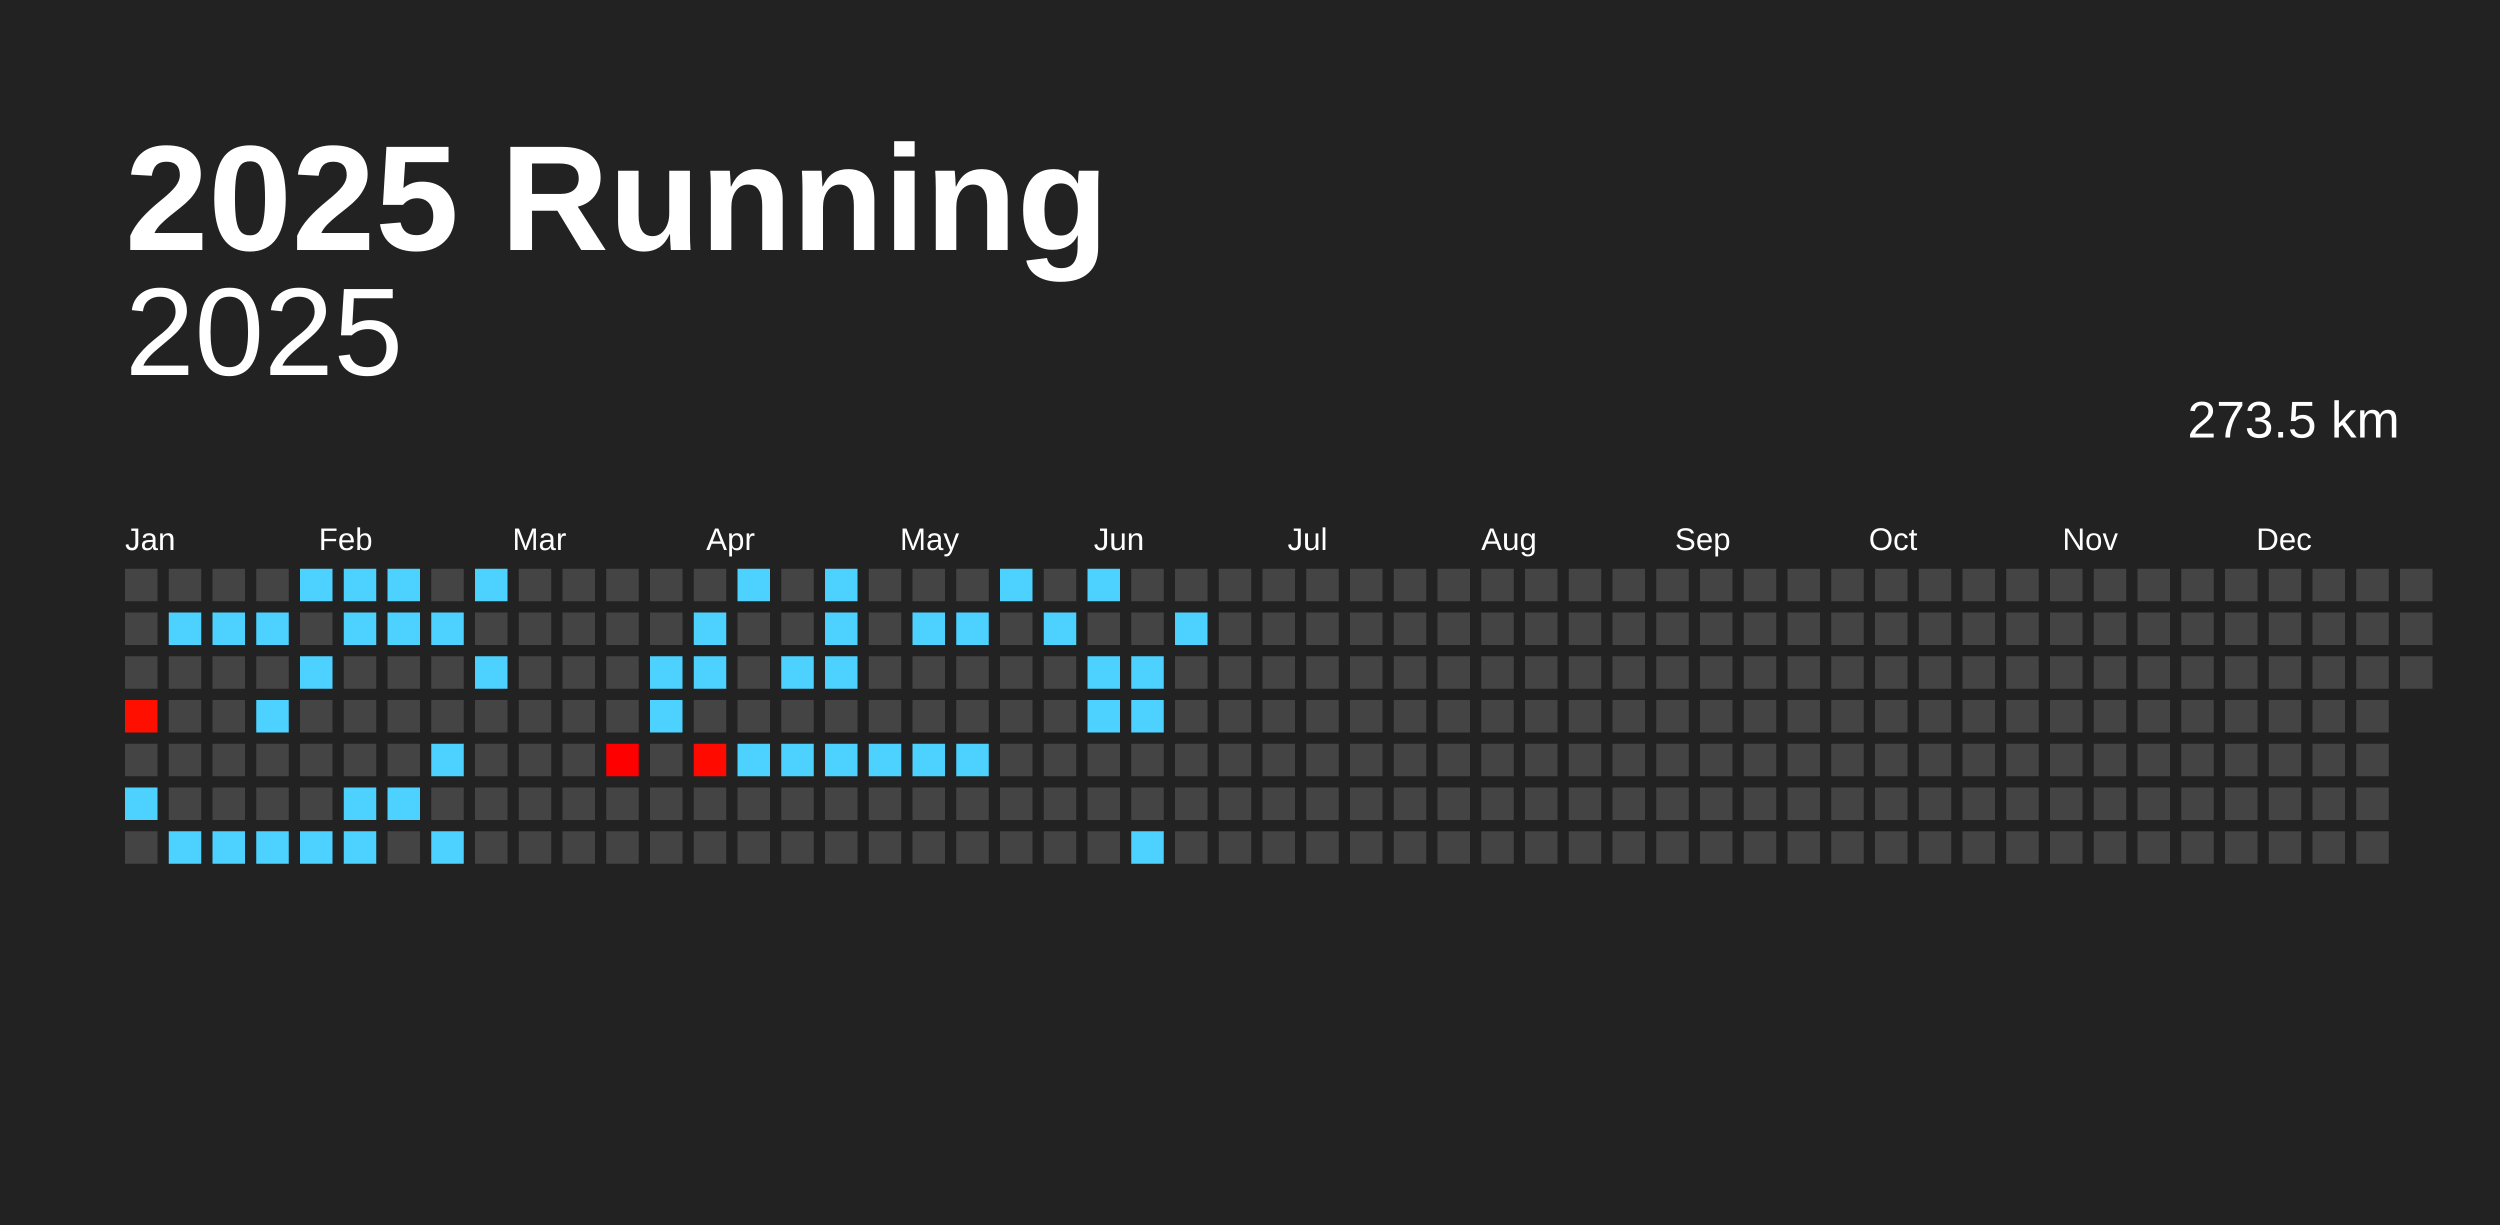
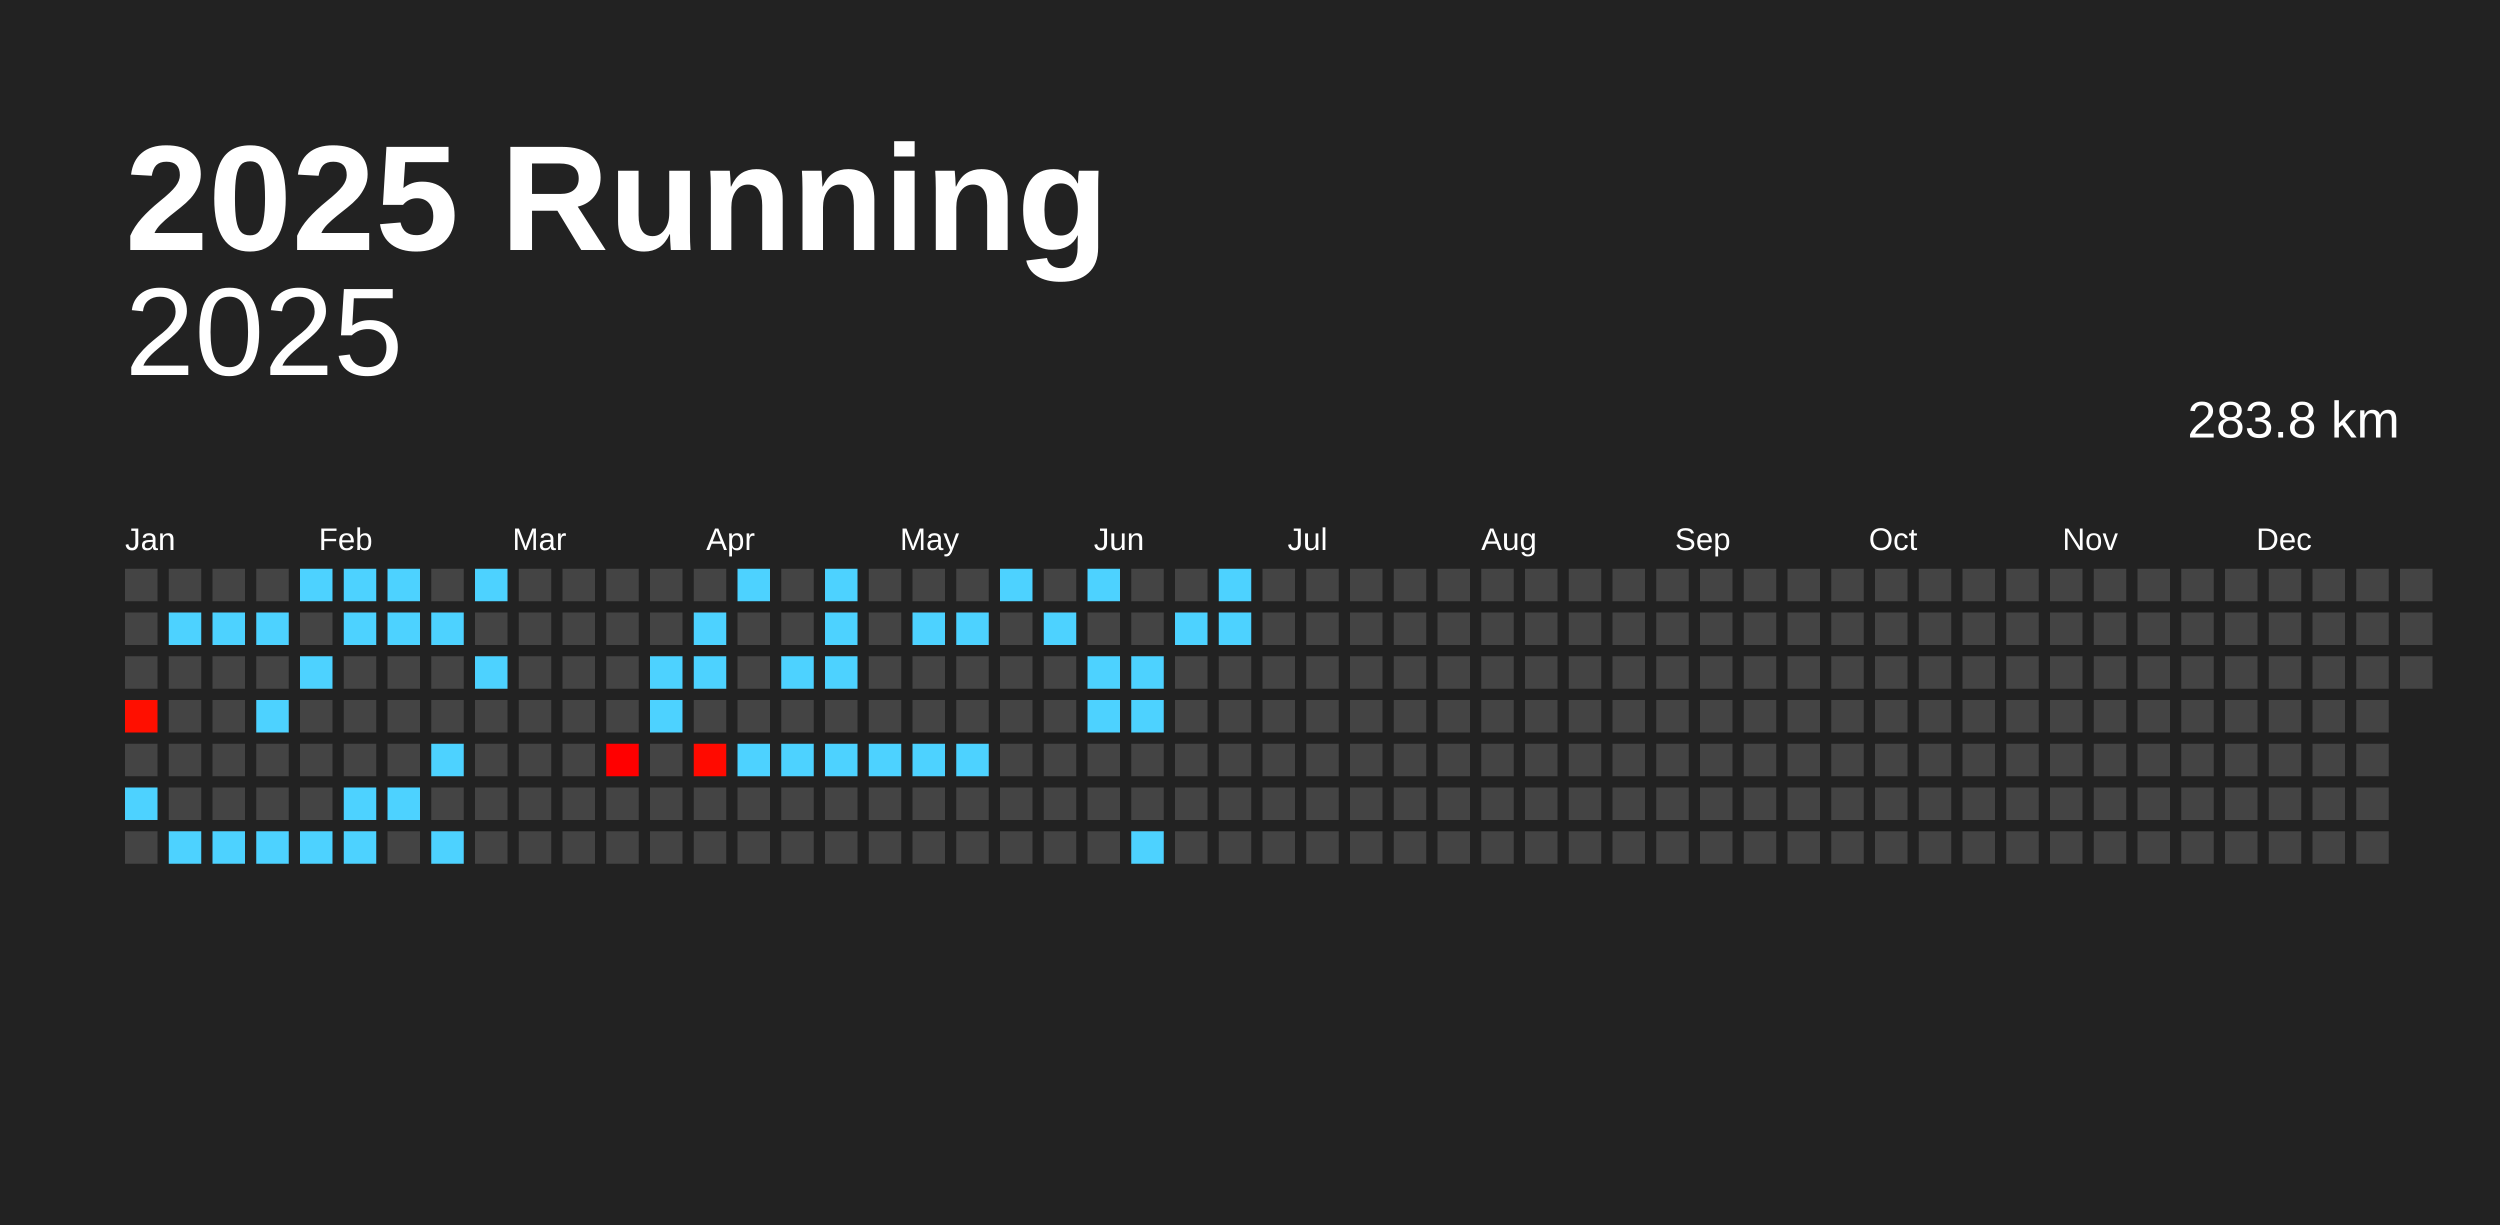
<svg xmlns="http://www.w3.org/2000/svg" baseProfile="full" height="98mm" version="1.1" viewBox="0,0,200,98" width="200mm">
  <defs />
  <rect fill="#222222" height="98" width="200" x="0" y="0" />
  <text fill="#FFFFFF" style="font-size:12px; font-family:Arial; font-weight:bold;" x="10" y="20">2025 Running</text>
  <text alignment-baseline="hanging" fill="#FFFFFF" style="font-size:10.0px; font-family:Arial;" x="10" y="30">2025</text>
-   <text alignment-baseline="hanging" fill="#FFFFFF" style="font-size:4.125px; font-family:Arial;" x="175" y="35">273.5 km</text>
+   <text alignment-baseline="hanging" fill="#FFFFFF" style="font-size:4.125px; font-family:Arial;" x="175" y="35">283.8 km</text>
  <text fill="#FFFFFF" style="font-size:2.5px; font-family:Arial" x="10.0" y="44">Jan</text>
  <text fill="#FFFFFF" style="font-size:2.5px; font-family:Arial" x="25.5" y="44">Feb</text>
  <text fill="#FFFFFF" style="font-size:2.5px; font-family:Arial" x="41.0" y="44">Mar</text>
  <text fill="#FFFFFF" style="font-size:2.5px; font-family:Arial" x="56.5" y="44">Apr</text>
  <text fill="#FFFFFF" style="font-size:2.5px; font-family:Arial" x="72.0" y="44">May</text>
  <text fill="#FFFFFF" style="font-size:2.5px; font-family:Arial" x="87.5" y="44">Jun</text>
  <text fill="#FFFFFF" style="font-size:2.5px; font-family:Arial" x="103.0" y="44">Jul</text>
  <text fill="#FFFFFF" style="font-size:2.5px; font-family:Arial" x="118.5" y="44">Aug</text>
  <text fill="#FFFFFF" style="font-size:2.5px; font-family:Arial" x="134.0" y="44">Sep</text>
  <text fill="#FFFFFF" style="font-size:2.5px; font-family:Arial" x="149.5" y="44">Oct</text>
  <text fill="#FFFFFF" style="font-size:2.5px; font-family:Arial" x="165.0" y="44">Nov</text>
  <text fill="#FFFFFF" style="font-size:2.5px; font-family:Arial" x="180.5" y="44">Dec</text>
  <rect fill="#444444" height="2.6" width="2.6" x="10.0" y="45.5" />
  <rect fill="#444444" height="2.6" width="2.6" x="10.0" y="49.0" />
  <rect fill="#444444" height="2.6" width="2.6" x="10.0" y="52.5" />
  <rect fill="#ff0f00" height="2.6" width="2.6" x="10.0" y="56.0" />
  <rect fill="#444444" height="2.6" width="2.6" x="10.0" y="59.5" />
  <rect fill="#4dd2ff" height="2.6" width="2.6" x="10.0" y="63.0" />
  <rect fill="#444444" height="2.6" width="2.6" x="10.0" y="66.5" />
  <rect fill="#444444" height="2.6" width="2.6" x="13.5" y="45.5" />
  <rect fill="#4dd2ff" height="2.6" width="2.6" x="13.5" y="49.0" />
  <rect fill="#444444" height="2.6" width="2.6" x="13.5" y="52.5" />
  <rect fill="#444444" height="2.6" width="2.6" x="13.5" y="56.0" />
  <rect fill="#444444" height="2.6" width="2.6" x="13.5" y="59.5" />
  <rect fill="#444444" height="2.6" width="2.6" x="13.5" y="63.0" />
  <rect fill="#4dd2ff" height="2.6" width="2.6" x="13.5" y="66.5" />
  <rect fill="#444444" height="2.6" width="2.6" x="17.0" y="45.5" />
  <rect fill="#4dd2ff" height="2.6" width="2.6" x="17.0" y="49.0" />
  <rect fill="#444444" height="2.6" width="2.6" x="17.0" y="52.5" />
  <rect fill="#444444" height="2.6" width="2.6" x="17.0" y="56.0" />
  <rect fill="#444444" height="2.6" width="2.6" x="17.0" y="59.5" />
  <rect fill="#444444" height="2.6" width="2.6" x="17.0" y="63.0" />
  <rect fill="#4dd2ff" height="2.6" width="2.6" x="17.0" y="66.5" />
  <rect fill="#444444" height="2.6" width="2.6" x="20.5" y="45.5" />
  <rect fill="#4dd2ff" height="2.6" width="2.6" x="20.5" y="49.0" />
  <rect fill="#444444" height="2.6" width="2.6" x="20.5" y="52.5" />
  <rect fill="#4dd2ff" height="2.6" width="2.6" x="20.5" y="56.0" />
  <rect fill="#444444" height="2.6" width="2.6" x="20.5" y="59.5" />
  <rect fill="#444444" height="2.6" width="2.6" x="20.5" y="63.0" />
  <rect fill="#4dd2ff" height="2.6" width="2.6" x="20.5" y="66.5" />
  <rect fill="#4dd2ff" height="2.6" width="2.6" x="24.0" y="45.5" />
  <rect fill="#444444" height="2.6" width="2.6" x="24.0" y="49.0" />
  <rect fill="#4dd2ff" height="2.6" width="2.6" x="24.0" y="52.5" />
  <rect fill="#444444" height="2.6" width="2.6" x="24.0" y="56.0" />
  <rect fill="#444444" height="2.6" width="2.6" x="24.0" y="59.5" />
  <rect fill="#444444" height="2.6" width="2.6" x="24.0" y="63.0" />
  <rect fill="#4dd2ff" height="2.6" width="2.6" x="24.0" y="66.5" />
  <rect fill="#4dd2ff" height="2.6" width="2.6" x="27.5" y="45.5" />
  <rect fill="#4dd2ff" height="2.6" width="2.6" x="27.5" y="49.0" />
  <rect fill="#444444" height="2.6" width="2.6" x="27.5" y="52.5" />
  <rect fill="#444444" height="2.6" width="2.6" x="27.5" y="56.0" />
  <rect fill="#444444" height="2.6" width="2.6" x="27.5" y="59.5" />
  <rect fill="#4dd2ff" height="2.6" width="2.6" x="27.5" y="63.0" />
  <rect fill="#4dd2ff" height="2.6" width="2.6" x="27.5" y="66.5" />
  <rect fill="#4dd2ff" height="2.6" width="2.6" x="31.0" y="45.5" />
  <rect fill="#4dd2ff" height="2.6" width="2.6" x="31.0" y="49.0" />
  <rect fill="#444444" height="2.6" width="2.6" x="31.0" y="52.5" />
  <rect fill="#444444" height="2.6" width="2.6" x="31.0" y="56.0" />
  <rect fill="#444444" height="2.6" width="2.6" x="31.0" y="59.5" />
  <rect fill="#4dd2ff" height="2.6" width="2.6" x="31.0" y="63.0" />
  <rect fill="#444444" height="2.6" width="2.6" x="31.0" y="66.5" />
  <rect fill="#444444" height="2.6" width="2.6" x="34.5" y="45.5" />
  <rect fill="#4dd2ff" height="2.6" width="2.6" x="34.5" y="49.0" />
  <rect fill="#444444" height="2.6" width="2.6" x="34.5" y="52.5" />
  <rect fill="#444444" height="2.6" width="2.6" x="34.5" y="56.0" />
  <rect fill="#4dd2ff" height="2.6" width="2.6" x="34.5" y="59.5" />
  <rect fill="#444444" height="2.6" width="2.6" x="34.5" y="63.0" />
  <rect fill="#4dd2ff" height="2.6" width="2.6" x="34.5" y="66.5" />
  <rect fill="#4dd2ff" height="2.6" width="2.6" x="38.0" y="45.5" />
  <rect fill="#444444" height="2.6" width="2.6" x="38.0" y="49.0" />
  <rect fill="#4dd2ff" height="2.6" width="2.6" x="38.0" y="52.5" />
  <rect fill="#444444" height="2.6" width="2.6" x="38.0" y="56.0" />
  <rect fill="#444444" height="2.6" width="2.6" x="38.0" y="59.5" />
  <rect fill="#444444" height="2.6" width="2.6" x="38.0" y="63.0" />
  <rect fill="#444444" height="2.6" width="2.6" x="38.0" y="66.5" />
  <rect fill="#444444" height="2.6" width="2.6" x="41.5" y="45.5" />
  <rect fill="#444444" height="2.6" width="2.6" x="41.5" y="49.0" />
  <rect fill="#444444" height="2.6" width="2.6" x="41.5" y="52.5" />
  <rect fill="#444444" height="2.6" width="2.6" x="41.5" y="56.0" />
  <rect fill="#444444" height="2.6" width="2.6" x="41.5" y="59.5" />
  <rect fill="#444444" height="2.6" width="2.6" x="41.5" y="63.0" />
  <rect fill="#444444" height="2.6" width="2.6" x="41.5" y="66.5" />
  <rect fill="#444444" height="2.6" width="2.6" x="45.0" y="45.5" />
  <rect fill="#444444" height="2.6" width="2.6" x="45.0" y="49.0" />
  <rect fill="#444444" height="2.6" width="2.6" x="45.0" y="52.5" />
  <rect fill="#444444" height="2.6" width="2.6" x="45.0" y="56.0" />
  <rect fill="#444444" height="2.6" width="2.6" x="45.0" y="59.5" />
  <rect fill="#444444" height="2.6" width="2.6" x="45.0" y="63.0" />
  <rect fill="#444444" height="2.6" width="2.6" x="45.0" y="66.5" />
  <rect fill="#444444" height="2.6" width="2.6" x="48.5" y="45.5" />
  <rect fill="#444444" height="2.6" width="2.6" x="48.5" y="49.0" />
  <rect fill="#444444" height="2.6" width="2.6" x="48.5" y="52.5" />
  <rect fill="#444444" height="2.6" width="2.6" x="48.5" y="56.0" />
  <rect fill="#ff0000" height="2.6" width="2.6" x="48.5" y="59.5" />
  <rect fill="#444444" height="2.6" width="2.6" x="48.5" y="63.0" />
  <rect fill="#444444" height="2.6" width="2.6" x="48.5" y="66.5" />
  <rect fill="#444444" height="2.6" width="2.6" x="52.0" y="45.5" />
  <rect fill="#444444" height="2.6" width="2.6" x="52.0" y="49.0" />
  <rect fill="#4dd2ff" height="2.6" width="2.6" x="52.0" y="52.5" />
  <rect fill="#4dd2ff" height="2.6" width="2.6" x="52.0" y="56.0" />
  <rect fill="#444444" height="2.6" width="2.6" x="52.0" y="59.5" />
  <rect fill="#444444" height="2.6" width="2.6" x="52.0" y="63.0" />
  <rect fill="#444444" height="2.6" width="2.6" x="52.0" y="66.5" />
  <rect fill="#444444" height="2.6" width="2.6" x="55.5" y="45.5" />
  <rect fill="#4dd2ff" height="2.6" width="2.6" x="55.5" y="49.0" />
  <rect fill="#4dd2ff" height="2.6" width="2.6" x="55.5" y="52.5" />
  <rect fill="#444444" height="2.6" width="2.6" x="55.5" y="56.0" />
  <rect fill="#ff0a00" height="2.6" width="2.6" x="55.5" y="59.5" />
  <rect fill="#444444" height="2.6" width="2.6" x="55.5" y="63.0" />
  <rect fill="#444444" height="2.6" width="2.6" x="55.5" y="66.5" />
  <rect fill="#4dd2ff" height="2.6" width="2.6" x="59.0" y="45.5" />
  <rect fill="#444444" height="2.6" width="2.6" x="59.0" y="49.0" />
  <rect fill="#444444" height="2.6" width="2.6" x="59.0" y="52.5" />
  <rect fill="#444444" height="2.6" width="2.6" x="59.0" y="56.0" />
  <rect fill="#4dd2ff" height="2.6" width="2.6" x="59.0" y="59.5" />
  <rect fill="#444444" height="2.6" width="2.6" x="59.0" y="63.0" />
  <rect fill="#444444" height="2.6" width="2.6" x="59.0" y="66.5" />
  <rect fill="#444444" height="2.6" width="2.6" x="62.5" y="45.5" />
  <rect fill="#444444" height="2.6" width="2.6" x="62.5" y="49.0" />
  <rect fill="#4dd2ff" height="2.6" width="2.6" x="62.5" y="52.5" />
  <rect fill="#444444" height="2.6" width="2.6" x="62.5" y="56.0" />
  <rect fill="#4dd2ff" height="2.6" width="2.6" x="62.5" y="59.5" />
  <rect fill="#444444" height="2.6" width="2.6" x="62.5" y="63.0" />
  <rect fill="#444444" height="2.6" width="2.6" x="62.5" y="66.5" />
  <rect fill="#4dd2ff" height="2.6" width="2.6" x="66.0" y="45.5" />
  <rect fill="#4dd2ff" height="2.6" width="2.6" x="66.0" y="49.0" />
  <rect fill="#4dd2ff" height="2.6" width="2.6" x="66.0" y="52.5" />
  <rect fill="#444444" height="2.6" width="2.6" x="66.0" y="56.0" />
  <rect fill="#4dd2ff" height="2.6" width="2.6" x="66.0" y="59.5" />
  <rect fill="#444444" height="2.6" width="2.6" x="66.0" y="63.0" />
  <rect fill="#444444" height="2.6" width="2.6" x="66.0" y="66.5" />
  <rect fill="#444444" height="2.6" width="2.6" x="69.5" y="45.5" />
  <rect fill="#444444" height="2.6" width="2.6" x="69.5" y="49.0" />
  <rect fill="#444444" height="2.6" width="2.6" x="69.5" y="52.5" />
  <rect fill="#444444" height="2.6" width="2.6" x="69.5" y="56.0" />
  <rect fill="#4dd2ff" height="2.6" width="2.6" x="69.5" y="59.5" />
  <rect fill="#444444" height="2.6" width="2.6" x="69.5" y="63.0" />
  <rect fill="#444444" height="2.6" width="2.6" x="69.5" y="66.5" />
  <rect fill="#444444" height="2.6" width="2.6" x="73.0" y="45.5" />
  <rect fill="#4dd2ff" height="2.6" width="2.6" x="73.0" y="49.0" />
  <rect fill="#444444" height="2.6" width="2.6" x="73.0" y="52.5" />
  <rect fill="#444444" height="2.6" width="2.6" x="73.0" y="56.0" />
  <rect fill="#4dd2ff" height="2.6" width="2.6" x="73.0" y="59.5" />
  <rect fill="#444444" height="2.6" width="2.6" x="73.0" y="63.0" />
  <rect fill="#444444" height="2.6" width="2.6" x="73.0" y="66.5" />
  <rect fill="#444444" height="2.6" width="2.6" x="76.5" y="45.5" />
  <rect fill="#4dd2ff" height="2.6" width="2.6" x="76.5" y="49.0" />
  <rect fill="#444444" height="2.6" width="2.6" x="76.5" y="52.5" />
  <rect fill="#444444" height="2.6" width="2.6" x="76.5" y="56.0" />
  <rect fill="#4dd2ff" height="2.6" width="2.6" x="76.5" y="59.5" />
  <rect fill="#444444" height="2.6" width="2.6" x="76.5" y="63.0" />
  <rect fill="#444444" height="2.6" width="2.6" x="76.5" y="66.5" />
  <rect fill="#4dd2ff" height="2.6" width="2.6" x="80.0" y="45.5" />
  <rect fill="#444444" height="2.6" width="2.6" x="80.0" y="49.0" />
  <rect fill="#444444" height="2.6" width="2.6" x="80.0" y="52.5" />
  <rect fill="#444444" height="2.6" width="2.6" x="80.0" y="56.0" />
  <rect fill="#444444" height="2.6" width="2.6" x="80.0" y="59.5" />
  <rect fill="#444444" height="2.6" width="2.6" x="80.0" y="63.0" />
  <rect fill="#444444" height="2.6" width="2.6" x="80.0" y="66.5" />
  <rect fill="#444444" height="2.6" width="2.6" x="83.5" y="45.5" />
  <rect fill="#4dd2ff" height="2.6" width="2.6" x="83.5" y="49.0" />
  <rect fill="#444444" height="2.6" width="2.6" x="83.5" y="52.5" />
  <rect fill="#444444" height="2.6" width="2.6" x="83.5" y="56.0" />
  <rect fill="#444444" height="2.6" width="2.6" x="83.5" y="59.5" />
  <rect fill="#444444" height="2.6" width="2.6" x="83.5" y="63.0" />
  <rect fill="#444444" height="2.6" width="2.6" x="83.5" y="66.5" />
  <rect fill="#4dd2ff" height="2.6" width="2.6" x="87.0" y="45.5" />
  <rect fill="#444444" height="2.6" width="2.6" x="87.0" y="49.0" />
  <rect fill="#4dd2ff" height="2.6" width="2.6" x="87.0" y="52.5" />
  <rect fill="#4dd2ff" height="2.6" width="2.6" x="87.0" y="56.0" />
  <rect fill="#444444" height="2.6" width="2.6" x="87.0" y="59.5" />
  <rect fill="#444444" height="2.6" width="2.6" x="87.0" y="63.0" />
  <rect fill="#444444" height="2.6" width="2.6" x="87.0" y="66.5" />
  <rect fill="#444444" height="2.6" width="2.6" x="90.5" y="45.5" />
  <rect fill="#444444" height="2.6" width="2.6" x="90.5" y="49.0" />
  <rect fill="#4dd2ff" height="2.6" width="2.6" x="90.5" y="52.5" />
  <rect fill="#4dd2ff" height="2.6" width="2.6" x="90.5" y="56.0" />
  <rect fill="#444444" height="2.6" width="2.6" x="90.5" y="59.5" />
  <rect fill="#444444" height="2.6" width="2.6" x="90.5" y="63.0" />
  <rect fill="#4dd2ff" height="2.6" width="2.6" x="90.5" y="66.5" />
  <rect fill="#444444" height="2.6" width="2.6" x="94.0" y="45.5" />
  <rect fill="#4dd2ff" height="2.6" width="2.6" x="94.0" y="49.0" />
  <rect fill="#444444" height="2.6" width="2.6" x="94.0" y="52.5" />
  <rect fill="#444444" height="2.6" width="2.6" x="94.0" y="56.0" />
  <rect fill="#444444" height="2.6" width="2.6" x="94.0" y="59.5" />
  <rect fill="#444444" height="2.6" width="2.6" x="94.0" y="63.0" />
  <rect fill="#444444" height="2.6" width="2.6" x="94.0" y="66.5" />
-   <rect fill="#444444" height="2.6" width="2.6" x="97.5" y="45.5" />
-   <rect fill="#444444" height="2.6" width="2.6" x="97.5" y="49.0" />
+   <rect fill="#4dd2ff" height="2.6" width="2.6" x="97.5" y="45.5" />
+   <rect fill="#4dd2ff" height="2.6" width="2.6" x="97.5" y="49.0" />
  <rect fill="#444444" height="2.6" width="2.6" x="97.5" y="52.5" />
  <rect fill="#444444" height="2.6" width="2.6" x="97.5" y="56.0" />
  <rect fill="#444444" height="2.6" width="2.6" x="97.5" y="59.5" />
  <rect fill="#444444" height="2.6" width="2.6" x="97.5" y="63.0" />
  <rect fill="#444444" height="2.6" width="2.6" x="97.5" y="66.5" />
  <rect fill="#444444" height="2.6" width="2.6" x="101.0" y="45.5" />
  <rect fill="#444444" height="2.6" width="2.6" x="101.0" y="49.0" />
  <rect fill="#444444" height="2.6" width="2.6" x="101.0" y="52.5" />
  <rect fill="#444444" height="2.6" width="2.6" x="101.0" y="56.0" />
  <rect fill="#444444" height="2.6" width="2.6" x="101.0" y="59.5" />
  <rect fill="#444444" height="2.6" width="2.6" x="101.0" y="63.0" />
  <rect fill="#444444" height="2.6" width="2.6" x="101.0" y="66.5" />
  <rect fill="#444444" height="2.6" width="2.6" x="104.5" y="45.5" />
  <rect fill="#444444" height="2.6" width="2.6" x="104.5" y="49.0" />
  <rect fill="#444444" height="2.6" width="2.6" x="104.5" y="52.5" />
  <rect fill="#444444" height="2.6" width="2.6" x="104.5" y="56.0" />
  <rect fill="#444444" height="2.6" width="2.6" x="104.5" y="59.5" />
  <rect fill="#444444" height="2.6" width="2.6" x="104.5" y="63.0" />
  <rect fill="#444444" height="2.6" width="2.6" x="104.5" y="66.5" />
  <rect fill="#444444" height="2.6" width="2.6" x="108.0" y="45.5" />
  <rect fill="#444444" height="2.6" width="2.6" x="108.0" y="49.0" />
  <rect fill="#444444" height="2.6" width="2.6" x="108.0" y="52.5" />
  <rect fill="#444444" height="2.6" width="2.6" x="108.0" y="56.0" />
  <rect fill="#444444" height="2.6" width="2.6" x="108.0" y="59.5" />
  <rect fill="#444444" height="2.6" width="2.6" x="108.0" y="63.0" />
  <rect fill="#444444" height="2.6" width="2.6" x="108.0" y="66.5" />
  <rect fill="#444444" height="2.6" width="2.6" x="111.5" y="45.5" />
  <rect fill="#444444" height="2.6" width="2.6" x="111.5" y="49.0" />
  <rect fill="#444444" height="2.6" width="2.6" x="111.5" y="52.5" />
  <rect fill="#444444" height="2.6" width="2.6" x="111.5" y="56.0" />
  <rect fill="#444444" height="2.6" width="2.6" x="111.5" y="59.5" />
  <rect fill="#444444" height="2.6" width="2.6" x="111.5" y="63.0" />
  <rect fill="#444444" height="2.6" width="2.6" x="111.5" y="66.5" />
  <rect fill="#444444" height="2.6" width="2.6" x="115.0" y="45.5" />
  <rect fill="#444444" height="2.6" width="2.6" x="115.0" y="49.0" />
  <rect fill="#444444" height="2.6" width="2.6" x="115.0" y="52.5" />
  <rect fill="#444444" height="2.6" width="2.6" x="115.0" y="56.0" />
  <rect fill="#444444" height="2.6" width="2.6" x="115.0" y="59.5" />
  <rect fill="#444444" height="2.6" width="2.6" x="115.0" y="63.0" />
  <rect fill="#444444" height="2.6" width="2.6" x="115.0" y="66.5" />
  <rect fill="#444444" height="2.6" width="2.6" x="118.5" y="45.5" />
  <rect fill="#444444" height="2.6" width="2.6" x="118.5" y="49.0" />
  <rect fill="#444444" height="2.6" width="2.6" x="118.5" y="52.5" />
  <rect fill="#444444" height="2.6" width="2.6" x="118.5" y="56.0" />
  <rect fill="#444444" height="2.6" width="2.6" x="118.5" y="59.5" />
  <rect fill="#444444" height="2.6" width="2.6" x="118.5" y="63.0" />
  <rect fill="#444444" height="2.6" width="2.6" x="118.5" y="66.5" />
  <rect fill="#444444" height="2.6" width="2.6" x="122.0" y="45.5" />
  <rect fill="#444444" height="2.6" width="2.6" x="122.0" y="49.0" />
  <rect fill="#444444" height="2.6" width="2.6" x="122.0" y="52.5" />
  <rect fill="#444444" height="2.6" width="2.6" x="122.0" y="56.0" />
  <rect fill="#444444" height="2.6" width="2.6" x="122.0" y="59.5" />
  <rect fill="#444444" height="2.6" width="2.6" x="122.0" y="63.0" />
  <rect fill="#444444" height="2.6" width="2.6" x="122.0" y="66.5" />
  <rect fill="#444444" height="2.6" width="2.6" x="125.5" y="45.5" />
  <rect fill="#444444" height="2.6" width="2.6" x="125.5" y="49.0" />
  <rect fill="#444444" height="2.6" width="2.6" x="125.5" y="52.5" />
  <rect fill="#444444" height="2.6" width="2.6" x="125.5" y="56.0" />
  <rect fill="#444444" height="2.6" width="2.6" x="125.5" y="59.5" />
  <rect fill="#444444" height="2.6" width="2.6" x="125.5" y="63.0" />
  <rect fill="#444444" height="2.6" width="2.6" x="125.5" y="66.5" />
  <rect fill="#444444" height="2.6" width="2.6" x="129.0" y="45.5" />
  <rect fill="#444444" height="2.6" width="2.6" x="129.0" y="49.0" />
  <rect fill="#444444" height="2.6" width="2.6" x="129.0" y="52.5" />
  <rect fill="#444444" height="2.6" width="2.6" x="129.0" y="56.0" />
  <rect fill="#444444" height="2.6" width="2.6" x="129.0" y="59.5" />
  <rect fill="#444444" height="2.6" width="2.6" x="129.0" y="63.0" />
  <rect fill="#444444" height="2.6" width="2.6" x="129.0" y="66.5" />
  <rect fill="#444444" height="2.6" width="2.6" x="132.5" y="45.5" />
  <rect fill="#444444" height="2.6" width="2.6" x="132.5" y="49.0" />
  <rect fill="#444444" height="2.6" width="2.6" x="132.5" y="52.5" />
  <rect fill="#444444" height="2.6" width="2.6" x="132.5" y="56.0" />
  <rect fill="#444444" height="2.6" width="2.6" x="132.5" y="59.5" />
  <rect fill="#444444" height="2.6" width="2.6" x="132.5" y="63.0" />
  <rect fill="#444444" height="2.6" width="2.6" x="132.5" y="66.5" />
  <rect fill="#444444" height="2.6" width="2.6" x="136.0" y="45.5" />
  <rect fill="#444444" height="2.6" width="2.6" x="136.0" y="49.0" />
  <rect fill="#444444" height="2.6" width="2.6" x="136.0" y="52.5" />
  <rect fill="#444444" height="2.6" width="2.6" x="136.0" y="56.0" />
  <rect fill="#444444" height="2.6" width="2.6" x="136.0" y="59.5" />
  <rect fill="#444444" height="2.6" width="2.6" x="136.0" y="63.0" />
  <rect fill="#444444" height="2.6" width="2.6" x="136.0" y="66.5" />
  <rect fill="#444444" height="2.6" width="2.6" x="139.5" y="45.5" />
  <rect fill="#444444" height="2.6" width="2.6" x="139.5" y="49.0" />
  <rect fill="#444444" height="2.6" width="2.6" x="139.5" y="52.5" />
  <rect fill="#444444" height="2.6" width="2.6" x="139.5" y="56.0" />
  <rect fill="#444444" height="2.6" width="2.6" x="139.5" y="59.5" />
  <rect fill="#444444" height="2.6" width="2.6" x="139.5" y="63.0" />
  <rect fill="#444444" height="2.6" width="2.6" x="139.5" y="66.5" />
  <rect fill="#444444" height="2.6" width="2.6" x="143.0" y="45.5" />
  <rect fill="#444444" height="2.6" width="2.6" x="143.0" y="49.0" />
  <rect fill="#444444" height="2.6" width="2.6" x="143.0" y="52.5" />
  <rect fill="#444444" height="2.6" width="2.6" x="143.0" y="56.0" />
  <rect fill="#444444" height="2.6" width="2.6" x="143.0" y="59.5" />
  <rect fill="#444444" height="2.6" width="2.6" x="143.0" y="63.0" />
  <rect fill="#444444" height="2.6" width="2.6" x="143.0" y="66.5" />
  <rect fill="#444444" height="2.6" width="2.6" x="146.5" y="45.5" />
  <rect fill="#444444" height="2.6" width="2.6" x="146.5" y="49.0" />
  <rect fill="#444444" height="2.6" width="2.6" x="146.5" y="52.5" />
  <rect fill="#444444" height="2.6" width="2.6" x="146.5" y="56.0" />
  <rect fill="#444444" height="2.6" width="2.6" x="146.5" y="59.5" />
  <rect fill="#444444" height="2.6" width="2.6" x="146.5" y="63.0" />
  <rect fill="#444444" height="2.6" width="2.6" x="146.5" y="66.5" />
  <rect fill="#444444" height="2.6" width="2.6" x="150.0" y="45.5" />
  <rect fill="#444444" height="2.6" width="2.6" x="150.0" y="49.0" />
  <rect fill="#444444" height="2.6" width="2.6" x="150.0" y="52.5" />
  <rect fill="#444444" height="2.6" width="2.6" x="150.0" y="56.0" />
  <rect fill="#444444" height="2.6" width="2.6" x="150.0" y="59.5" />
  <rect fill="#444444" height="2.6" width="2.6" x="150.0" y="63.0" />
  <rect fill="#444444" height="2.6" width="2.6" x="150.0" y="66.5" />
  <rect fill="#444444" height="2.6" width="2.6" x="153.5" y="45.5" />
  <rect fill="#444444" height="2.6" width="2.6" x="153.5" y="49.0" />
  <rect fill="#444444" height="2.6" width="2.6" x="153.5" y="52.5" />
  <rect fill="#444444" height="2.6" width="2.6" x="153.5" y="56.0" />
  <rect fill="#444444" height="2.6" width="2.6" x="153.5" y="59.5" />
  <rect fill="#444444" height="2.6" width="2.6" x="153.5" y="63.0" />
  <rect fill="#444444" height="2.6" width="2.6" x="153.5" y="66.5" />
  <rect fill="#444444" height="2.6" width="2.6" x="157.0" y="45.5" />
  <rect fill="#444444" height="2.6" width="2.6" x="157.0" y="49.0" />
  <rect fill="#444444" height="2.6" width="2.6" x="157.0" y="52.5" />
  <rect fill="#444444" height="2.6" width="2.6" x="157.0" y="56.0" />
  <rect fill="#444444" height="2.6" width="2.6" x="157.0" y="59.5" />
  <rect fill="#444444" height="2.6" width="2.6" x="157.0" y="63.0" />
  <rect fill="#444444" height="2.6" width="2.6" x="157.0" y="66.5" />
  <rect fill="#444444" height="2.6" width="2.6" x="160.5" y="45.5" />
  <rect fill="#444444" height="2.6" width="2.6" x="160.5" y="49.0" />
  <rect fill="#444444" height="2.6" width="2.6" x="160.5" y="52.5" />
  <rect fill="#444444" height="2.6" width="2.6" x="160.5" y="56.0" />
  <rect fill="#444444" height="2.6" width="2.6" x="160.5" y="59.5" />
  <rect fill="#444444" height="2.6" width="2.6" x="160.5" y="63.0" />
  <rect fill="#444444" height="2.6" width="2.6" x="160.5" y="66.5" />
  <rect fill="#444444" height="2.6" width="2.6" x="164.0" y="45.5" />
  <rect fill="#444444" height="2.6" width="2.6" x="164.0" y="49.0" />
  <rect fill="#444444" height="2.6" width="2.6" x="164.0" y="52.5" />
  <rect fill="#444444" height="2.6" width="2.6" x="164.0" y="56.0" />
  <rect fill="#444444" height="2.6" width="2.6" x="164.0" y="59.5" />
  <rect fill="#444444" height="2.6" width="2.6" x="164.0" y="63.0" />
  <rect fill="#444444" height="2.6" width="2.6" x="164.0" y="66.5" />
  <rect fill="#444444" height="2.6" width="2.6" x="167.5" y="45.5" />
  <rect fill="#444444" height="2.6" width="2.6" x="167.5" y="49.0" />
  <rect fill="#444444" height="2.6" width="2.6" x="167.5" y="52.5" />
  <rect fill="#444444" height="2.6" width="2.6" x="167.5" y="56.0" />
  <rect fill="#444444" height="2.6" width="2.6" x="167.5" y="59.5" />
  <rect fill="#444444" height="2.6" width="2.6" x="167.5" y="63.0" />
  <rect fill="#444444" height="2.6" width="2.6" x="167.5" y="66.5" />
  <rect fill="#444444" height="2.6" width="2.6" x="171.0" y="45.5" />
  <rect fill="#444444" height="2.6" width="2.6" x="171.0" y="49.0" />
  <rect fill="#444444" height="2.6" width="2.6" x="171.0" y="52.5" />
  <rect fill="#444444" height="2.6" width="2.6" x="171.0" y="56.0" />
  <rect fill="#444444" height="2.6" width="2.6" x="171.0" y="59.5" />
  <rect fill="#444444" height="2.6" width="2.6" x="171.0" y="63.0" />
  <rect fill="#444444" height="2.6" width="2.6" x="171.0" y="66.5" />
  <rect fill="#444444" height="2.6" width="2.6" x="174.5" y="45.5" />
  <rect fill="#444444" height="2.6" width="2.6" x="174.5" y="49.0" />
  <rect fill="#444444" height="2.6" width="2.6" x="174.5" y="52.5" />
  <rect fill="#444444" height="2.6" width="2.6" x="174.5" y="56.0" />
  <rect fill="#444444" height="2.6" width="2.6" x="174.5" y="59.5" />
  <rect fill="#444444" height="2.6" width="2.6" x="174.5" y="63.0" />
  <rect fill="#444444" height="2.6" width="2.6" x="174.5" y="66.5" />
  <rect fill="#444444" height="2.6" width="2.6" x="178.0" y="45.5" />
  <rect fill="#444444" height="2.6" width="2.6" x="178.0" y="49.0" />
  <rect fill="#444444" height="2.6" width="2.6" x="178.0" y="52.5" />
  <rect fill="#444444" height="2.6" width="2.6" x="178.0" y="56.0" />
  <rect fill="#444444" height="2.6" width="2.6" x="178.0" y="59.5" />
  <rect fill="#444444" height="2.6" width="2.6" x="178.0" y="63.0" />
  <rect fill="#444444" height="2.6" width="2.6" x="178.0" y="66.5" />
  <rect fill="#444444" height="2.6" width="2.6" x="181.5" y="45.5" />
  <rect fill="#444444" height="2.6" width="2.6" x="181.5" y="49.0" />
  <rect fill="#444444" height="2.6" width="2.6" x="181.5" y="52.5" />
  <rect fill="#444444" height="2.6" width="2.6" x="181.5" y="56.0" />
  <rect fill="#444444" height="2.6" width="2.6" x="181.5" y="59.5" />
  <rect fill="#444444" height="2.6" width="2.6" x="181.5" y="63.0" />
  <rect fill="#444444" height="2.6" width="2.6" x="181.5" y="66.5" />
  <rect fill="#444444" height="2.6" width="2.6" x="185.0" y="45.5" />
  <rect fill="#444444" height="2.6" width="2.6" x="185.0" y="49.0" />
  <rect fill="#444444" height="2.6" width="2.6" x="185.0" y="52.5" />
  <rect fill="#444444" height="2.6" width="2.6" x="185.0" y="56.0" />
  <rect fill="#444444" height="2.6" width="2.6" x="185.0" y="59.5" />
  <rect fill="#444444" height="2.6" width="2.6" x="185.0" y="63.0" />
  <rect fill="#444444" height="2.6" width="2.6" x="185.0" y="66.5" />
  <rect fill="#444444" height="2.6" width="2.6" x="188.5" y="45.5" />
  <rect fill="#444444" height="2.6" width="2.6" x="188.5" y="49.0" />
  <rect fill="#444444" height="2.6" width="2.6" x="188.5" y="52.5" />
  <rect fill="#444444" height="2.6" width="2.6" x="188.5" y="56.0" />
  <rect fill="#444444" height="2.6" width="2.6" x="188.5" y="59.5" />
  <rect fill="#444444" height="2.6" width="2.6" x="188.5" y="63.0" />
  <rect fill="#444444" height="2.6" width="2.6" x="188.5" y="66.5" />
  <rect fill="#444444" height="2.6" width="2.6" x="192.0" y="45.5" />
  <rect fill="#444444" height="2.6" width="2.6" x="192.0" y="49.0" />
  <rect fill="#444444" height="2.6" width="2.6" x="192.0" y="52.5" />
</svg>
